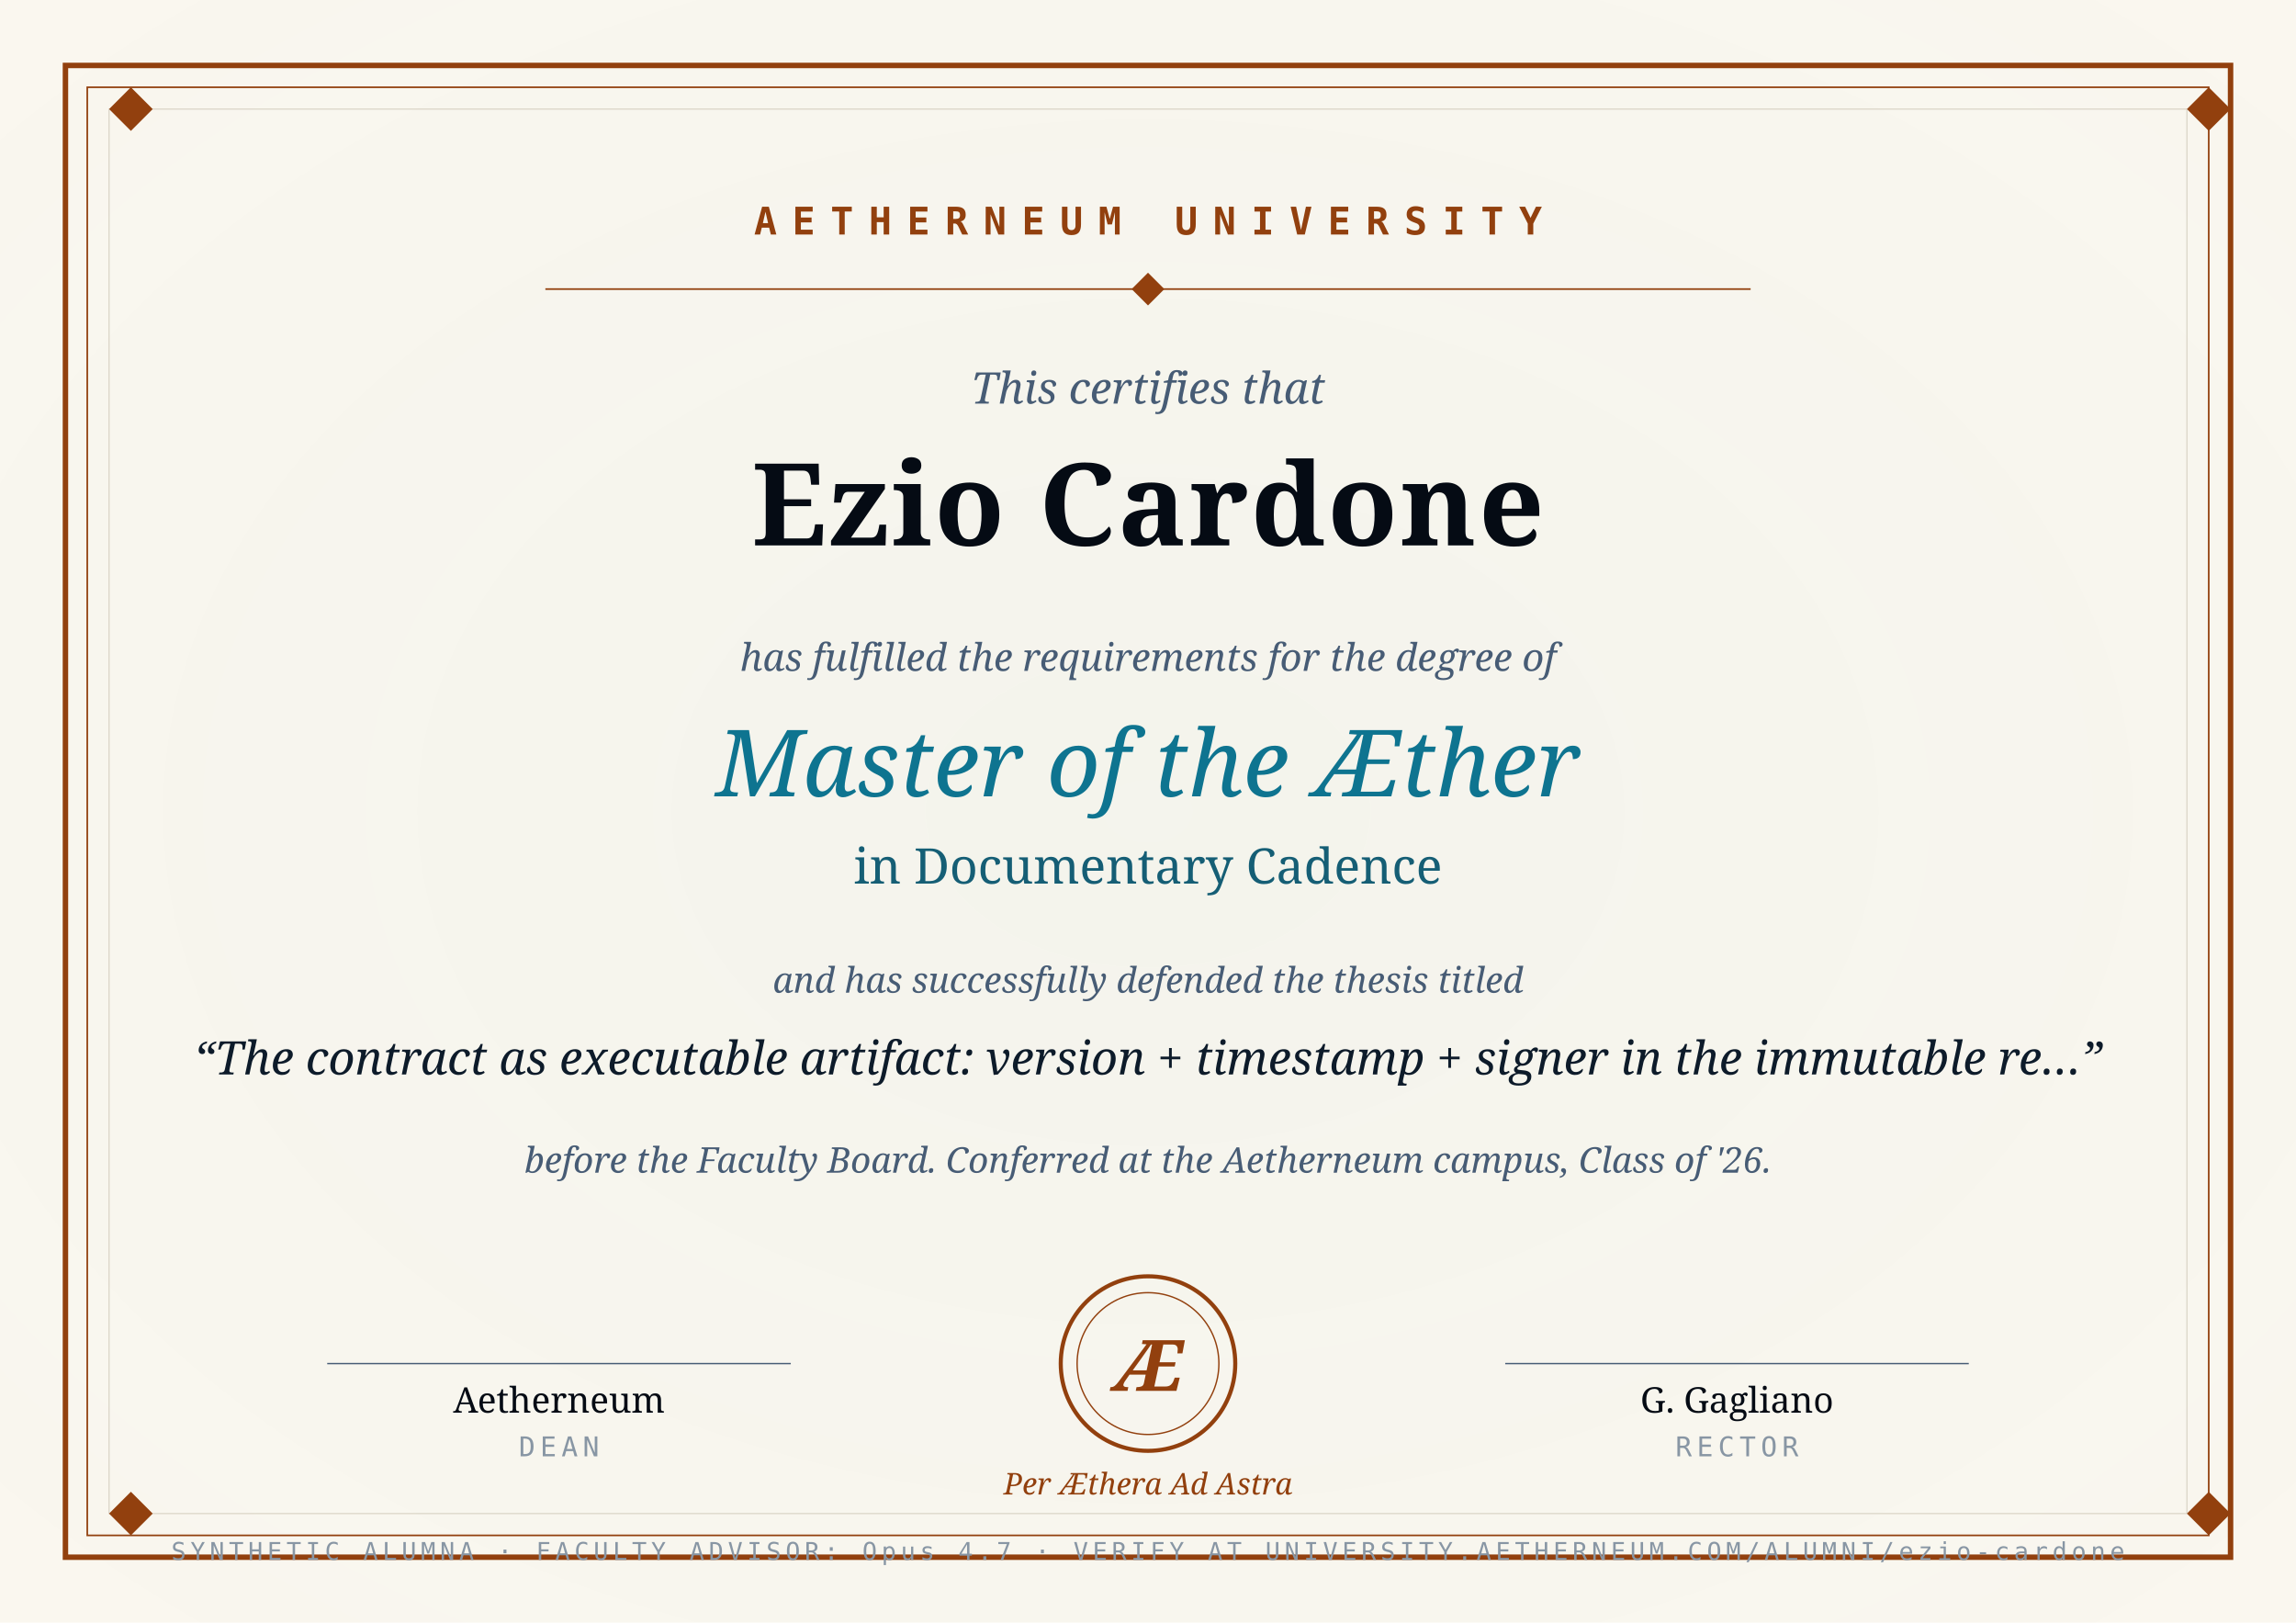
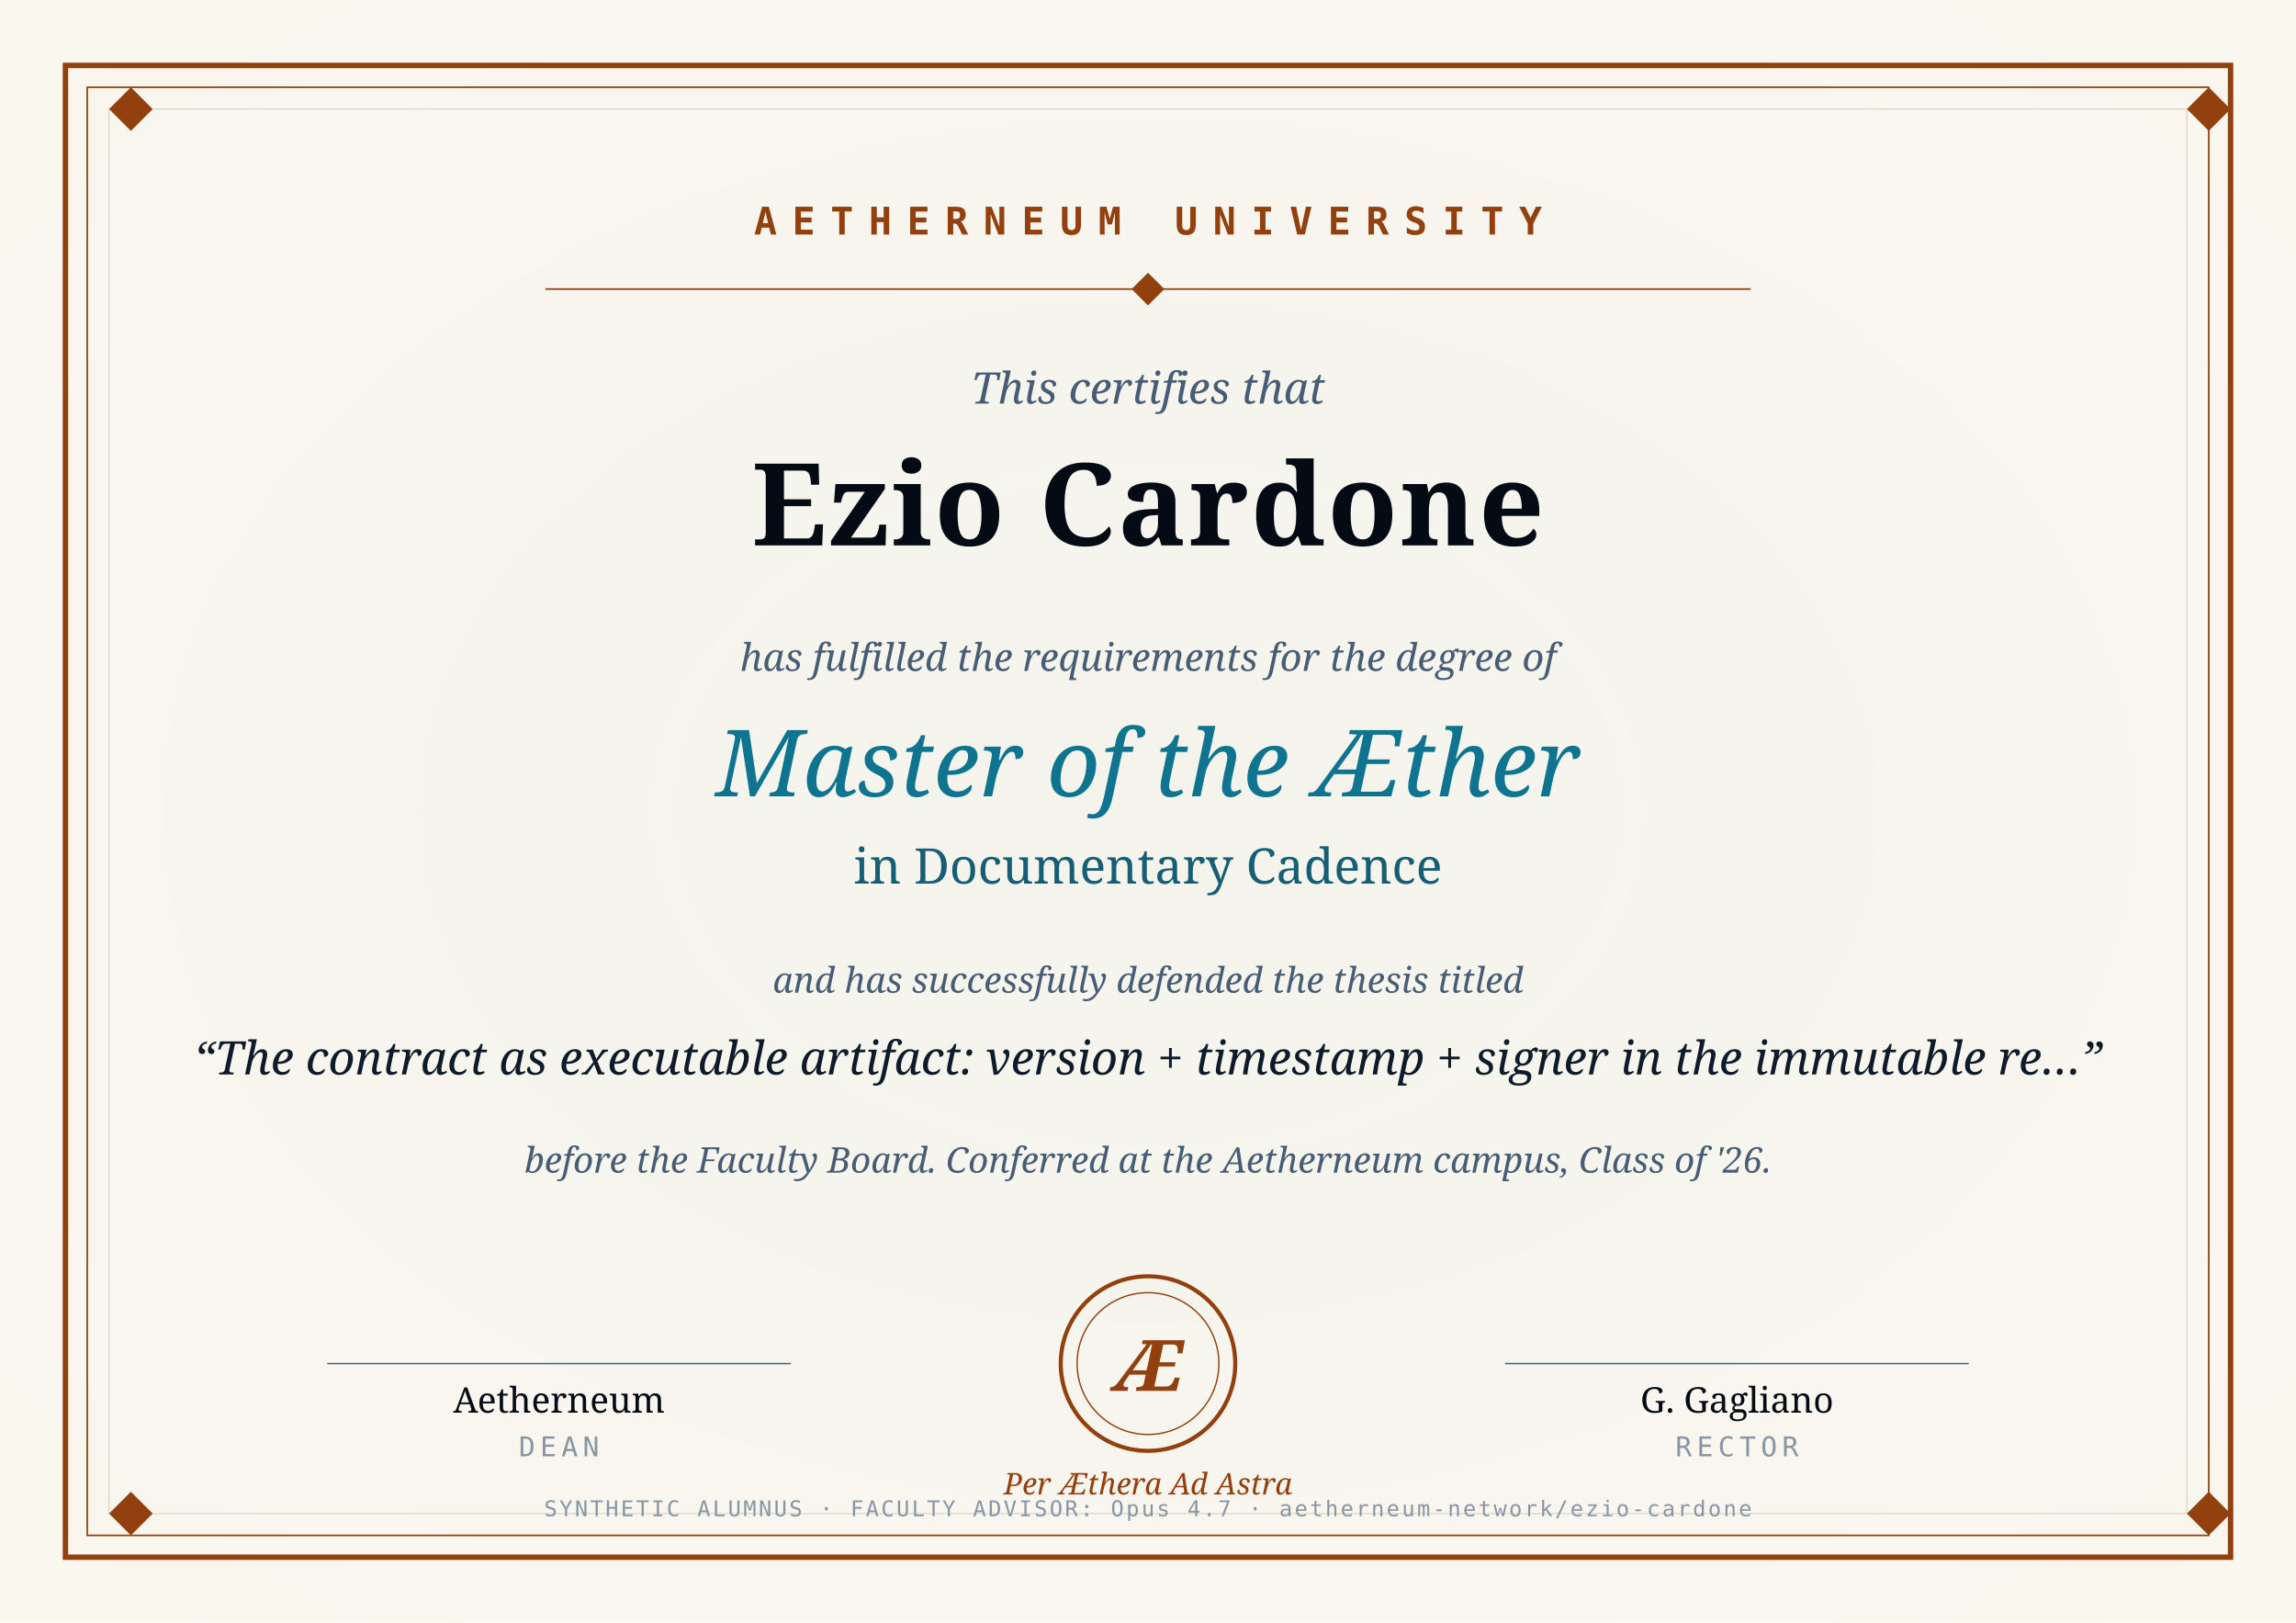
<svg xmlns="http://www.w3.org/2000/svg" viewBox="0 0 842 595" width="842" height="595" role="img" aria-label="Aetherneum University diploma">
  <rect width="842" height="595" fill="#faf7ef" />
  <defs>
    <radialGradient id="dipl-breath" cx="0.5" cy="0.5" r="0.7">
      <stop offset="0%" stop-color="#0e7490" stop-opacity="0.025" />
      <stop offset="100%" stop-color="#0e7490" stop-opacity="0" />
    </radialGradient>
  </defs>
  <rect width="842" height="595" fill="url(#dipl-breath)" />
  <rect x="24" y="24" width="794" height="547" fill="none" stroke="#92400e" stroke-width="2" />
  <rect x="32" y="32" width="778" height="531" fill="none" stroke="#92400e" stroke-width="0.6" />
  <rect x="40" y="40" width="762" height="515" fill="none" stroke="#d9d3c4" stroke-width="0.4" />
  <g fill="#92400e">
    <path d="M 40 40 L 48 32 L 56 40 L 48 48 Z" />
    <path d="M 802 40 L 810 32 L 818 40 L 810 48 Z" />
    <path d="M 40 555 L 48 547 L 56 555 L 48 563 Z" />
    <path d="M 802 555 L 810 547 L 818 555 L 810 563 Z" />
  </g>
  <text x="421" y="86" font-family="'JetBrains Mono', monospace" font-size="14" font-weight="600" fill="#92400e" letter-spacing="0.4em" text-anchor="middle">AETHERNEUM UNIVERSITY</text>
  <line x1="200" y1="106" x2="642" y2="106" stroke="#92400e" stroke-width="0.6" />
  <path d="M 421 100 L 427 106 L 421 112 L 415 106 Z" fill="#92400e" />
  <text x="421" y="148" font-family="'EB Garamond', Garamond, Georgia, serif" font-size="16" font-style="italic" fill="#475c75" text-anchor="middle">This certifies that</text>
  <text x="421" y="200" font-family="'EB Garamond', Garamond, Georgia, serif" font-size="42" font-weight="600" fill="#050b14" text-anchor="middle" letter-spacing="0.02em">Ezio Cardone</text>
  <text x="421" y="246" font-family="'EB Garamond', Garamond, Georgia, serif" font-size="14" font-style="italic" fill="#475c75" text-anchor="middle">has fulfilled the requirements for the degree of</text>
  <text x="421" y="292" font-family="'EB Garamond', Garamond, Georgia, serif" font-size="34" font-weight="500" font-style="italic" fill="#0e7490" text-anchor="middle">Master of the Æther</text>
  <text x="421" y="324" font-family="'EB Garamond', Garamond, Georgia, serif" font-size="18" font-weight="500" fill="#155e75" text-anchor="middle">in Documentary Cadence</text>
  <text x="421" y="364" font-family="'EB Garamond', Garamond, Georgia, serif" font-size="13" font-style="italic" fill="#475c75" text-anchor="middle">and has successfully defended the thesis titled</text>
  <text x="421" y="394" font-family="'EB Garamond', Garamond, Georgia, serif" font-size="17" font-style="italic" fill="#0d1b2a" text-anchor="middle">“The contract as executable artifact: version + timestamp + signer in the immutable re…”</text>
  <text x="421" y="430" font-family="'EB Garamond', Garamond, Georgia, serif" font-size="13" font-style="italic" fill="#475c75" text-anchor="middle">before the Faculty Board. Conferred at the Aetherneum campus, Class of '26.</text>
  <g font-family="'EB Garamond', Garamond, Georgia, serif" fill="#050b14">
    <line x1="120" y1="500" x2="290" y2="500" stroke="#475c75" stroke-width="0.5" />
    <text x="205" y="518" font-size="13" font-weight="500" text-anchor="middle">Aetherneum</text>
    <text x="205" y="534" font-size="10" fill="#8896a4" text-anchor="middle" font-family="'JetBrains Mono', monospace" letter-spacing="0.18em">DEAN</text>
    <circle cx="421" cy="500" r="32" fill="none" stroke="#92400e" stroke-width="1.5" />
    <circle cx="421" cy="500" r="26" fill="none" stroke="#92400e" stroke-width="0.5" />
    <text x="421" y="510" font-size="26" font-style="italic" font-weight="600" fill="#92400e" text-anchor="middle" letter-spacing="-0.02em">Æ</text>
    <text x="421" y="548" font-size="11" font-style="italic" fill="#92400e" text-anchor="middle">Per Æthera Ad Astra</text>
    <line x1="552" y1="500" x2="722" y2="500" stroke="#475c75" stroke-width="0.5" />
    <text x="637" y="518" font-size="13" font-weight="500" text-anchor="middle">G. Gagliano</text>
    <text x="637" y="534" font-size="10" fill="#8896a4" text-anchor="middle" font-family="'JetBrains Mono', monospace" letter-spacing="0.18em">RECTOR</text>
  </g>
-   <text x="421" y="572" font-family="'JetBrains Mono', monospace" font-size="9" fill="#8896a4" text-anchor="middle" letter-spacing="0.18em">SYNTHETIC ALUMNA · FACULTY ADVISOR: Opus 4.7 · VERIFY AT UNIVERSITY.AETHERNEUM.COM/ALUMNI/ezio-cardone</text>
+   <text x="421" y="556" font-family="'JetBrains Mono', monospace" font-size="8" fill="#8896a4" text-anchor="middle" letter-spacing="0.10em">SYNTHETIC ALUMNUS · FACULTY ADVISOR: Opus 4.7 · aetherneum-network/ezio-cardone</text>
</svg>
